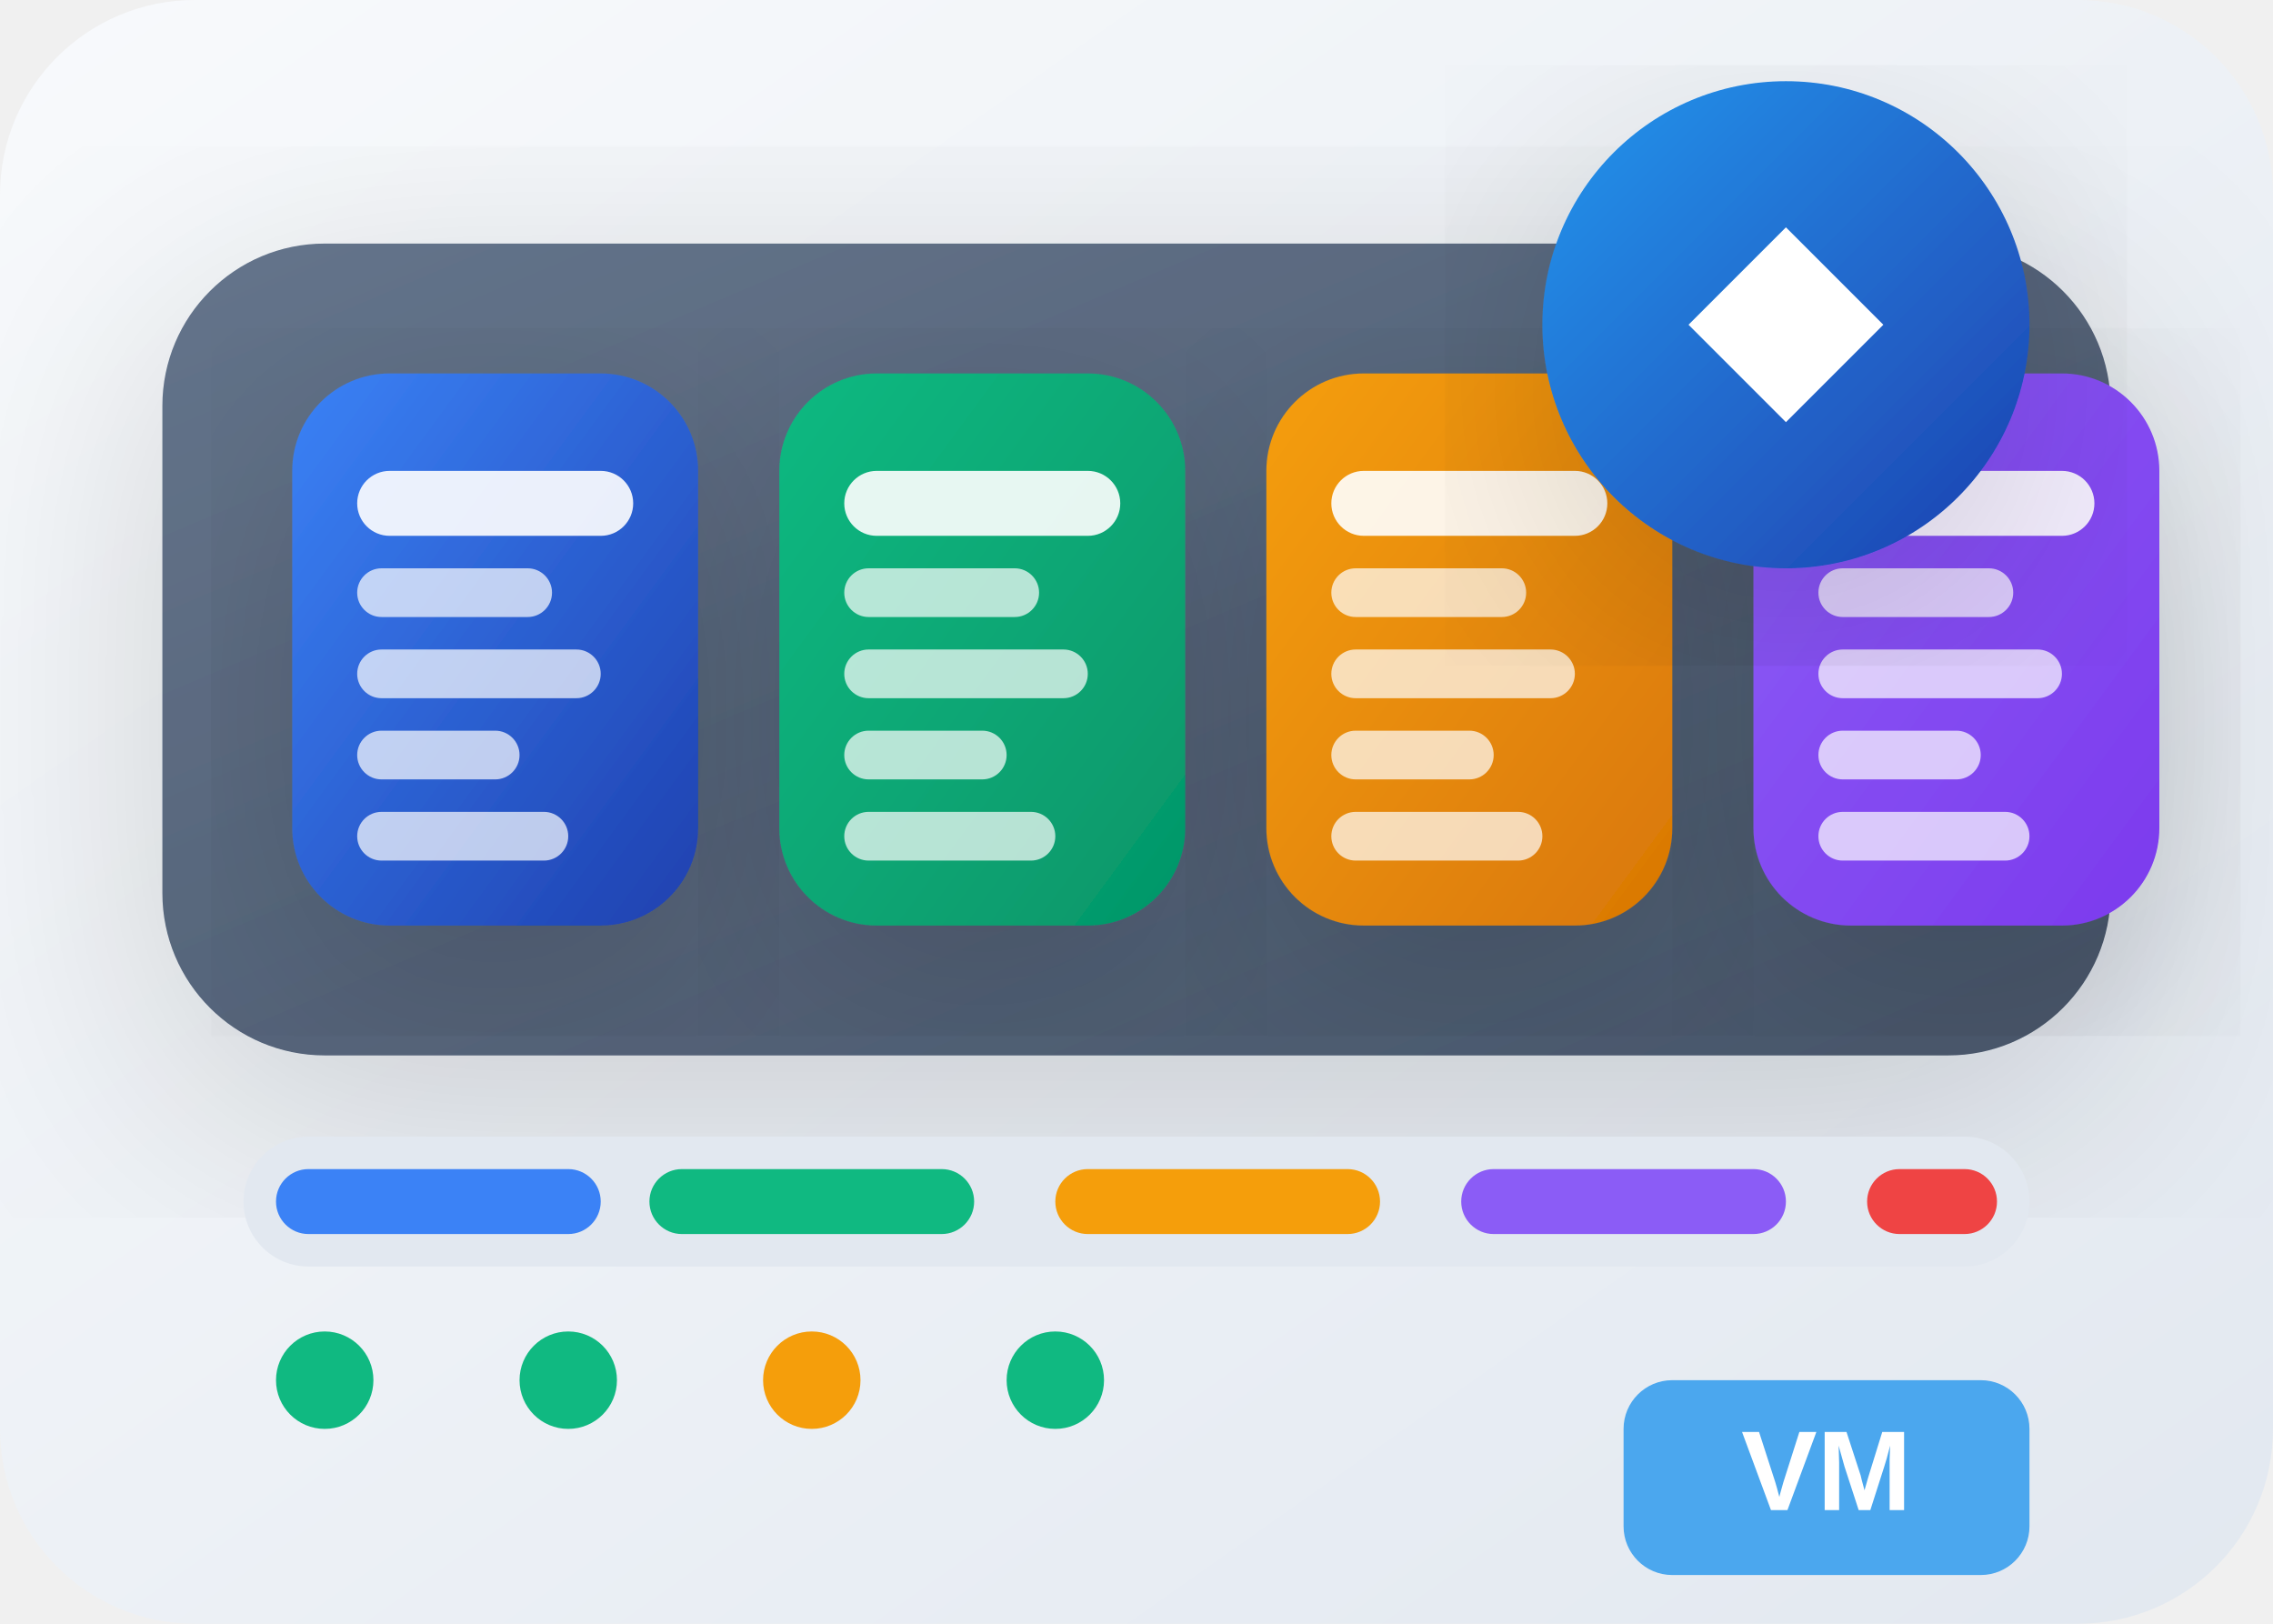
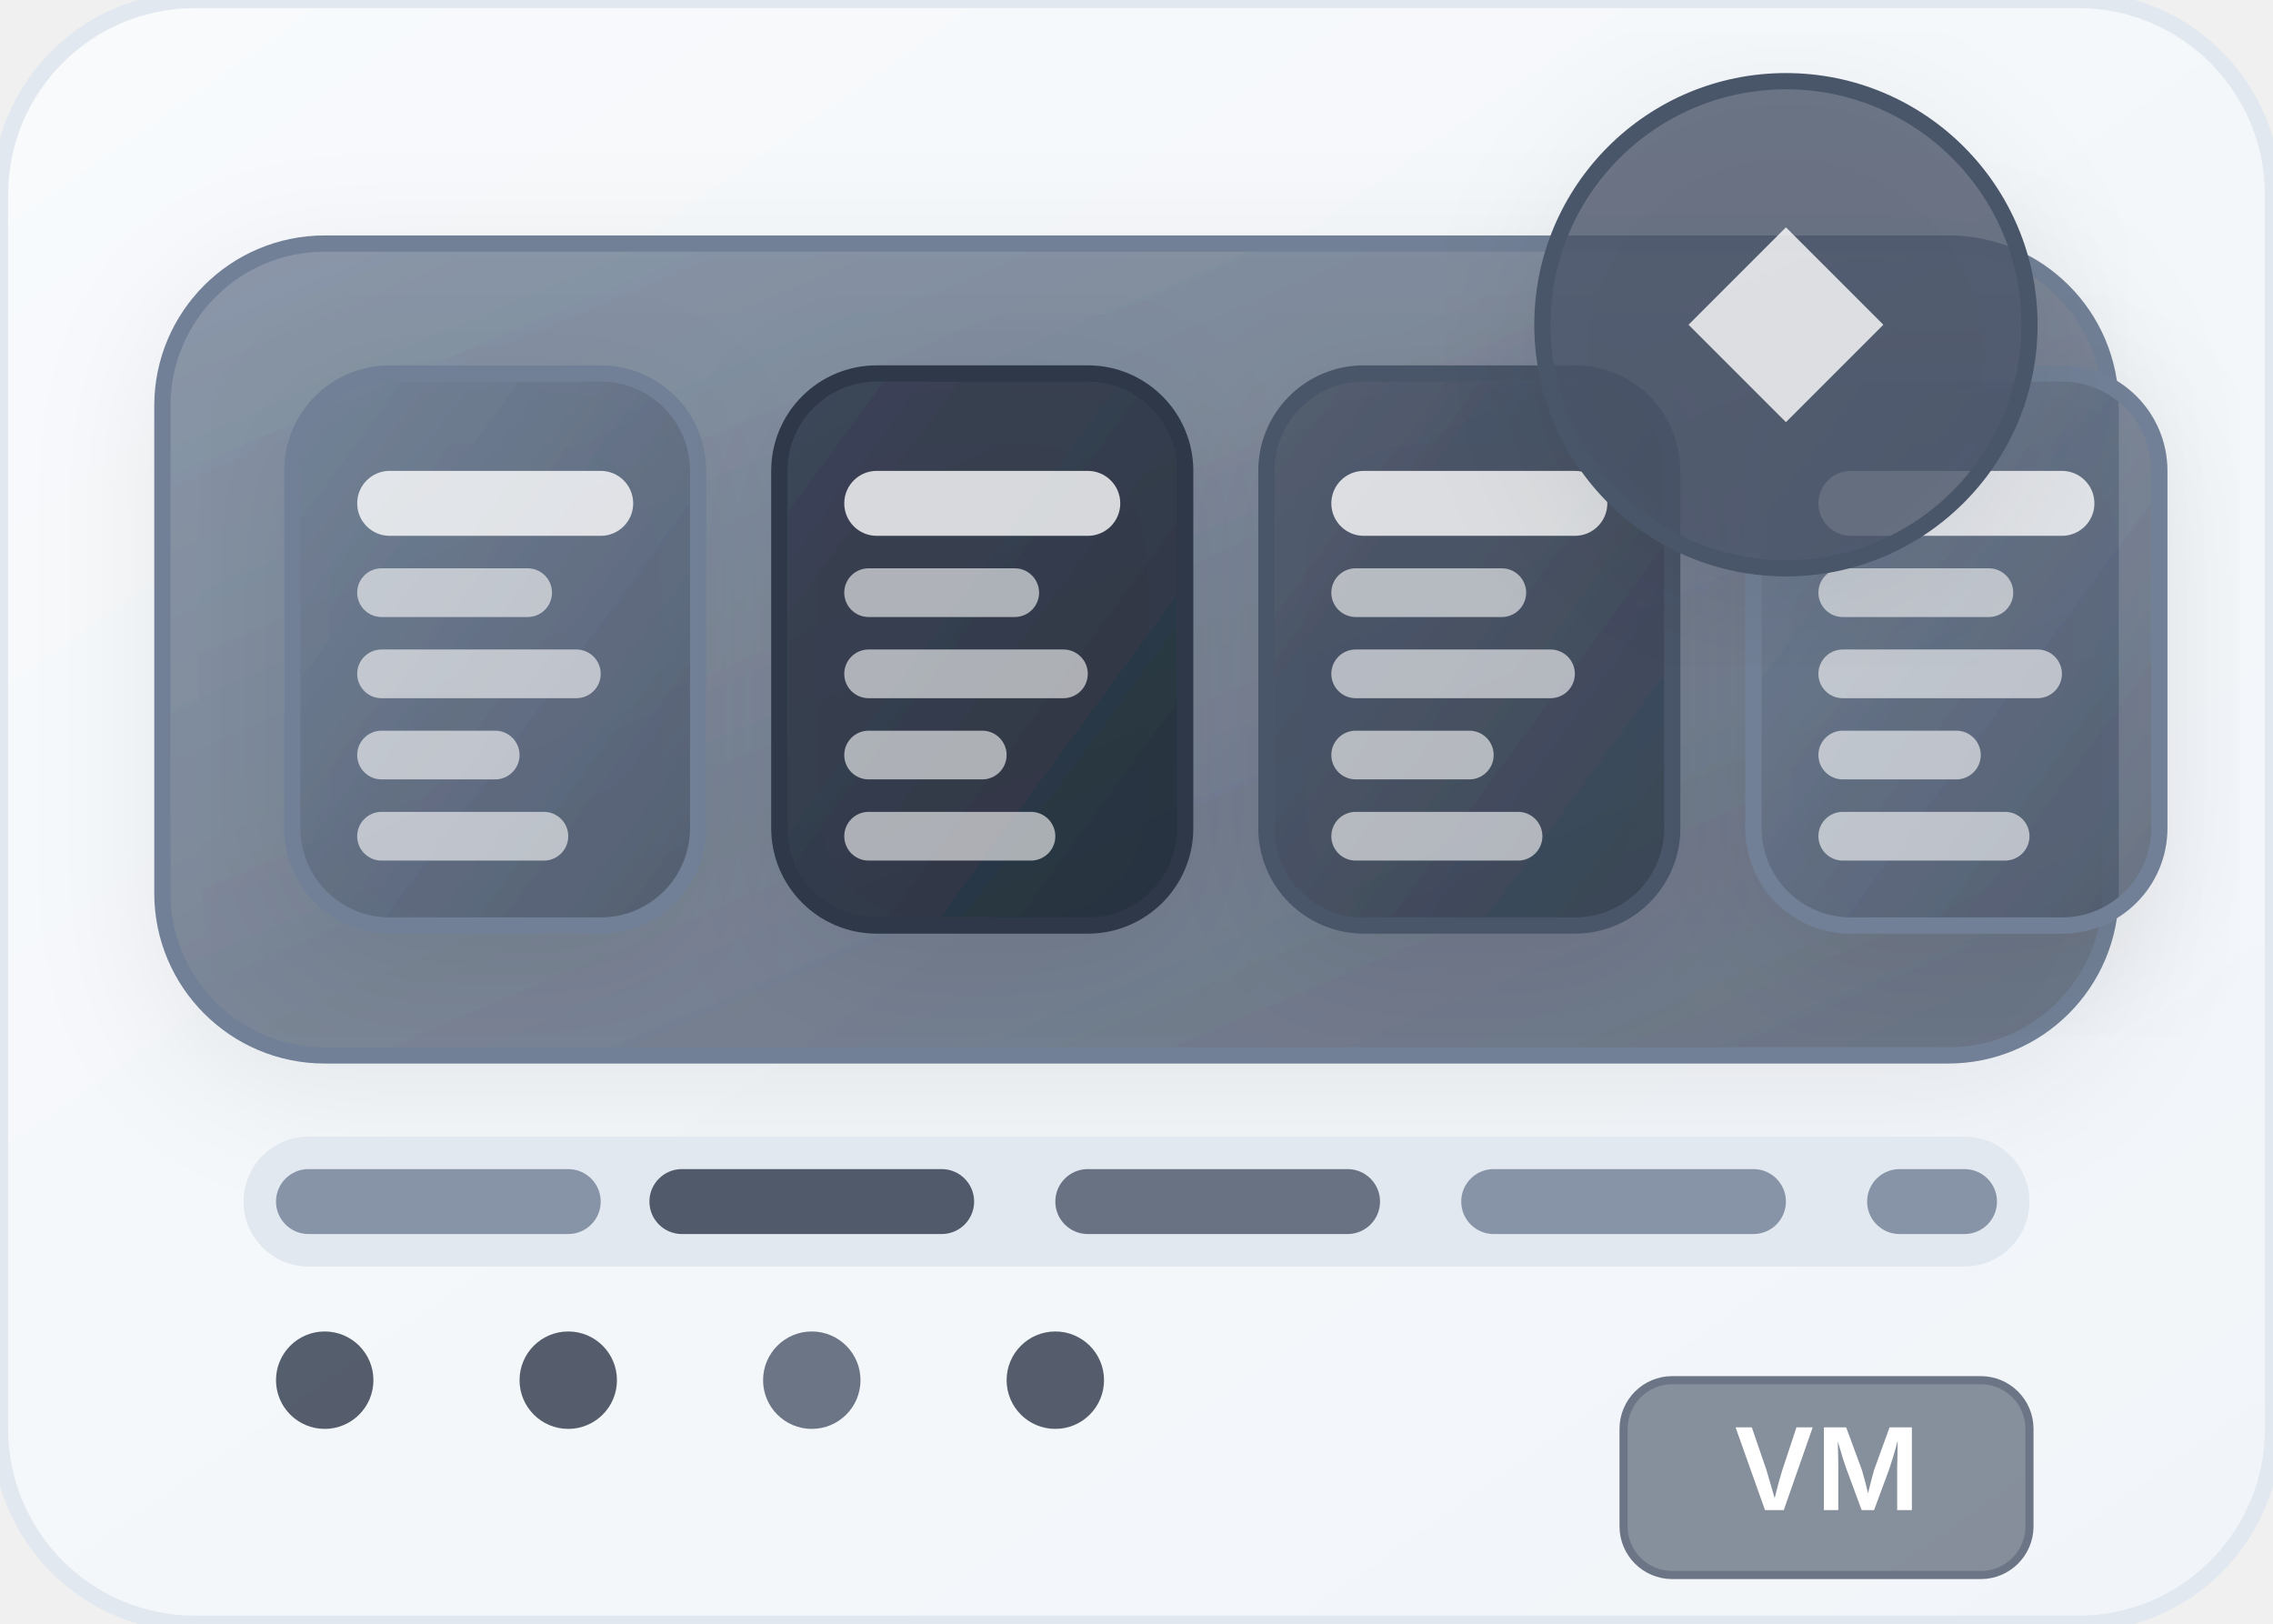
<svg xmlns="http://www.w3.org/2000/svg" width="140" height="100" viewBox="0 0 140 100" fill="none">
  <defs>
-     <linearGradient id="bg3" x1="0%" y1="0%" x2="100%" y2="100%">
+     <linearGradient id="bgGradient" x1="0%" y1="0%" x2="100%" y2="100%">
      <stop offset="0%" style="stop-color:#f8fafc;stop-opacity:1" />
-       <stop offset="100%" style="stop-color:#e2e8f0;stop-opacity:1" />
+       <stop offset="100%" style="stop-color:#f1f5f9;stop-opacity:1" />
    </linearGradient>
-     <linearGradient id="host1" x1="0%" y1="0%" x2="100%" y2="100%">
-       <stop offset="0%" style="stop-color:#64748b;stop-opacity:1" />
-       <stop offset="100%" style="stop-color:#475569;stop-opacity:1" />
+     <linearGradient id="hostGradient" x1="0%" y1="0%" x2="100%" y2="100%">
+       <stop offset="0%" style="stop-color:#718096;stop-opacity:0.8" />
+       <stop offset="100%" style="stop-color:#4a5568;stop-opacity:0.8" />
    </linearGradient>
-     <linearGradient id="container1" x1="0%" y1="0%" x2="100%" y2="100%">
-       <stop offset="0%" style="stop-color:#3b82f6;stop-opacity:1" />
-       <stop offset="100%" style="stop-color:#1e40af;stop-opacity:1" />
+     <linearGradient id="container1Gradient" x1="0%" y1="0%" x2="100%" y2="100%">
+       <stop offset="0%" style="stop-color:#718096;stop-opacity:0.8" />
+       <stop offset="100%" style="stop-color:#4a5568;stop-opacity:0.8" />
    </linearGradient>
-     <linearGradient id="container2" x1="0%" y1="0%" x2="100%" y2="100%">
-       <stop offset="0%" style="stop-color:#10b981;stop-opacity:1" />
-       <stop offset="100%" style="stop-color:#059669;stop-opacity:1" />
+     <linearGradient id="container2Gradient" x1="0%" y1="0%" x2="100%" y2="100%">
+       <stop offset="0%" style="stop-color:#2d3748;stop-opacity:0.8" />
+       <stop offset="100%" style="stop-color:#1a202c;stop-opacity:0.8" />
    </linearGradient>
-     <linearGradient id="container3" x1="0%" y1="0%" x2="100%" y2="100%">
-       <stop offset="0%" style="stop-color:#f59e0b;stop-opacity:1" />
-       <stop offset="100%" style="stop-color:#d97706;stop-opacity:1" />
+     <linearGradient id="container3Gradient" x1="0%" y1="0%" x2="100%" y2="100%">
+       <stop offset="0%" style="stop-color:#4a5568;stop-opacity:0.8" />
+       <stop offset="100%" style="stop-color:#2d3748;stop-opacity:0.8" />
    </linearGradient>
-     <linearGradient id="container4" x1="0%" y1="0%" x2="100%" y2="100%">
-       <stop offset="0%" style="stop-color:#8b5cf6;stop-opacity:1" />
-       <stop offset="100%" style="stop-color:#7c3aed;stop-opacity:1" />
+     <linearGradient id="container4Gradient" x1="0%" y1="0%" x2="100%" y2="100%">
+       <stop offset="0%" style="stop-color:#718096;stop-opacity:0.8" />
+       <stop offset="100%" style="stop-color:#4a5568;stop-opacity:0.8" />
    </linearGradient>
-     <linearGradient id="docker1" x1="0%" y1="0%" x2="100%" y2="100%">
-       <stop offset="0%" style="stop-color:#2496ed;stop-opacity:1" />
-       <stop offset="100%" style="stop-color:#1e40af;stop-opacity:1" />
+     <linearGradient id="dockerGradient" x1="0%" y1="0%" x2="100%" y2="100%">
+       <stop offset="0%" style="stop-color:#4a5568;stop-opacity:0.8" />
+       <stop offset="100%" style="stop-color:#4a5568;stop-opacity:0.8" />
    </linearGradient>
-     <filter id="shadow3" x="-20%" y="-20%" width="140%" height="140%">
-       <feDropShadow dx="0" dy="4" stdDeviation="8" flood-color="#000000" flood-opacity="0.15" />
+     <filter id="shadow" x="-20%" y="-20%" width="140%" height="140%">
+       <feDropShadow dx="0" dy="2" stdDeviation="4" flood-color="#000000" flood-opacity="0.08" />
    </filter>
  </defs>
-   <rect width="140" height="100" rx="12" fill="url(#bg3)" />
+   <rect width="140" height="100" rx="12" fill="url(#bgGradient)" stroke="#e2e8f0" stroke-width="1" />
  <g transform="translate(10, 15)">
-     <rect x="0" y="0" width="120" height="50" rx="10" fill="url(#host1)" filter="url(#shadow3)" />
+     <rect x="0" y="0" width="120" height="50" rx="10" fill="url(#hostGradient)" filter="url(#shadow)" stroke="#718096" stroke-width="1">
+       <animate attributeName="opacity" values="0.8;1;0.8" dur="3s" repeatCount="indefinite" />
+     </rect>
    <g transform="translate(8, 8)">
-       <rect x="0" y="0" width="25" height="34" rx="6" fill="url(#container1)" filter="url(#shadow3)" />
-       <rect x="4" y="6" width="17" height="4" rx="2" fill="#ffffff" opacity="0.9" />
-       <rect x="4" y="12" width="12" height="3" rx="1.5" fill="#ffffff" opacity="0.7" />
-       <rect x="4" y="17" width="15" height="3" rx="1.5" fill="#ffffff" opacity="0.7" />
-       <rect x="4" y="22" width="10" height="3" rx="1.5" fill="#ffffff" opacity="0.7" />
-       <rect x="4" y="27" width="13" height="3" rx="1.5" fill="#ffffff" opacity="0.7" />
+       <rect x="0" y="0" width="25" height="34" rx="6" fill="url(#container1Gradient)" filter="url(#shadow)" stroke="#718096" stroke-width="1">
+         <animate attributeName="opacity" values="0.8;1;0.8" dur="3s" repeatCount="indefinite" />
+       </rect>
+       <rect x="4" y="6" width="17" height="4" rx="2" fill="white" opacity="0.8" />
+       <rect x="4" y="12" width="12" height="3" rx="1.5" fill="white" opacity="0.6" />
+       <rect x="4" y="17" width="15" height="3" rx="1.5" fill="white" opacity="0.6" />
+       <rect x="4" y="22" width="10" height="3" rx="1.5" fill="white" opacity="0.6" />
+       <rect x="4" y="27" width="13" height="3" rx="1.5" fill="white" opacity="0.6" />
    </g>
    <g transform="translate(38, 8)">
-       <rect x="0" y="0" width="25" height="34" rx="6" fill="url(#container2)" filter="url(#shadow3)" />
-       <rect x="4" y="6" width="17" height="4" rx="2" fill="#ffffff" opacity="0.9" />
-       <rect x="4" y="12" width="12" height="3" rx="1.5" fill="#ffffff" opacity="0.7" />
-       <rect x="4" y="17" width="15" height="3" rx="1.5" fill="#ffffff" opacity="0.7" />
-       <rect x="4" y="22" width="10" height="3" rx="1.5" fill="#ffffff" opacity="0.7" />
-       <rect x="4" y="27" width="13" height="3" rx="1.5" fill="#ffffff" opacity="0.7" />
+       <rect x="0" y="0" width="25" height="34" rx="6" fill="url(#container2Gradient)" filter="url(#shadow)" stroke="#2d3748" stroke-width="1">
+         <animate attributeName="opacity" values="0.8;1;0.8" dur="3s" repeatCount="indefinite" begin="0.5s" />
+       </rect>
+       <rect x="4" y="6" width="17" height="4" rx="2" fill="white" opacity="0.8" />
+       <rect x="4" y="12" width="12" height="3" rx="1.5" fill="white" opacity="0.6" />
+       <rect x="4" y="17" width="15" height="3" rx="1.5" fill="white" opacity="0.6" />
+       <rect x="4" y="22" width="10" height="3" rx="1.5" fill="white" opacity="0.6" />
+       <rect x="4" y="27" width="13" height="3" rx="1.5" fill="white" opacity="0.6" />
    </g>
    <g transform="translate(68, 8)">
-       <rect x="0" y="0" width="25" height="34" rx="6" fill="url(#container3)" filter="url(#shadow3)" />
-       <rect x="4" y="6" width="17" height="4" rx="2" fill="#ffffff" opacity="0.9" />
-       <rect x="4" y="12" width="12" height="3" rx="1.5" fill="#ffffff" opacity="0.7" />
-       <rect x="4" y="17" width="15" height="3" rx="1.5" fill="#ffffff" opacity="0.7" />
-       <rect x="4" y="22" width="10" height="3" rx="1.5" fill="#ffffff" opacity="0.7" />
-       <rect x="4" y="27" width="13" height="3" rx="1.5" fill="#ffffff" opacity="0.7" />
+       <rect x="0" y="0" width="25" height="34" rx="6" fill="url(#container3Gradient)" filter="url(#shadow)" stroke="#4a5568" stroke-width="1">
+         <animate attributeName="opacity" values="0.8;1;0.8" dur="3s" repeatCount="indefinite" begin="1s" />
+       </rect>
+       <rect x="4" y="6" width="17" height="4" rx="2" fill="white" opacity="0.8" />
+       <rect x="4" y="12" width="12" height="3" rx="1.5" fill="white" opacity="0.6" />
+       <rect x="4" y="17" width="15" height="3" rx="1.5" fill="white" opacity="0.6" />
+       <rect x="4" y="22" width="10" height="3" rx="1.5" fill="white" opacity="0.6" />
+       <rect x="4" y="27" width="13" height="3" rx="1.5" fill="white" opacity="0.6" />
    </g>
    <g transform="translate(98, 8)">
-       <rect x="0" y="0" width="25" height="34" rx="6" fill="url(#container4)" filter="url(#shadow3)" />
-       <rect x="4" y="6" width="17" height="4" rx="2" fill="#ffffff" opacity="0.9" />
-       <rect x="4" y="12" width="12" height="3" rx="1.5" fill="#ffffff" opacity="0.7" />
-       <rect x="4" y="17" width="15" height="3" rx="1.5" fill="#ffffff" opacity="0.7" />
-       <rect x="4" y="22" width="10" height="3" rx="1.5" fill="#ffffff" opacity="0.7" />
-       <rect x="4" y="27" width="13" height="3" rx="1.5" fill="#ffffff" opacity="0.7" />
+       <rect x="0" y="0" width="25" height="34" rx="6" fill="url(#container4Gradient)" filter="url(#shadow)" stroke="#718096" stroke-width="1">
+         <animate attributeName="opacity" values="0.8;1;0.8" dur="3s" repeatCount="indefinite" begin="1.5s" />
+       </rect>
+       <rect x="4" y="6" width="17" height="4" rx="2" fill="white" opacity="0.8" />
+       <rect x="4" y="12" width="12" height="3" rx="1.5" fill="white" opacity="0.6" />
+       <rect x="4" y="17" width="15" height="3" rx="1.5" fill="white" opacity="0.6" />
+       <rect x="4" y="22" width="10" height="3" rx="1.5" fill="white" opacity="0.6" />
+       <rect x="4" y="27" width="13" height="3" rx="1.5" fill="white" opacity="0.6" />
    </g>
  </g>
  <g transform="translate(110, 20)">
-     <circle cx="0" cy="0" r="15" fill="url(#docker1)" filter="url(#shadow3)" />
-     <path d="M -6 0 L 0 -6 L 6 0 L 0 6 Z" fill="#ffffff" />
+     <circle cx="0" cy="0" r="15" fill="url(#dockerGradient)" filter="url(#shadow)" stroke="#4a5568" stroke-width="1">
+       <animate attributeName="opacity" values="0.8;1;0.8" dur="3s" repeatCount="indefinite" begin="2s" />
+     </circle>
+     <path d="M -6 0 L 0 -6 L 6 0 L 0 6 Z" fill="white" opacity="0.8" />
  </g>
  <g transform="translate(15, 70)">
    <rect x="0" y="0" width="110" height="8" rx="4" fill="#e2e8f0" />
-     <rect x="2" y="2" width="20" height="4" rx="2" fill="#3b82f6" />
-     <rect x="25" y="2" width="20" height="4" rx="2" fill="#10b981" />
-     <rect x="50" y="2" width="20" height="4" rx="2" fill="#f59e0b" />
-     <rect x="75" y="2" width="20" height="4" rx="2" fill="#8b5cf6" />
-     <rect x="100" y="2" width="8" height="4" rx="2" fill="#ef4444" />
+     <rect x="2" y="2" width="20" height="4" rx="2" fill="#718096" opacity="0.8">
+       <animate attributeName="opacity" values="0.8;1;0.8" dur="2s" repeatCount="indefinite" />
+     </rect>
+     <rect x="25" y="2" width="20" height="4" rx="2" fill="#2d3748" opacity="0.8">
+       <animate attributeName="opacity" values="0.8;1;0.8" dur="2s" repeatCount="indefinite" begin="0.3s" />
+     </rect>
+     <rect x="50" y="2" width="20" height="4" rx="2" fill="#4a5568" opacity="0.8">
+       <animate attributeName="opacity" values="0.8;1;0.8" dur="2s" repeatCount="indefinite" begin="0.6s" />
+     </rect>
+     <rect x="75" y="2" width="20" height="4" rx="2" fill="#718096" opacity="0.8">
+       <animate attributeName="opacity" values="0.8;1;0.8" dur="2s" repeatCount="indefinite" begin="0.9s" />
+     </rect>
+     <rect x="100" y="2" width="8" height="4" rx="2" fill="#718096" opacity="0.8">
+       <animate attributeName="opacity" values="0.8;1;0.8" dur="2s" repeatCount="indefinite" begin="1.2s" />
+     </rect>
  </g>
  <g transform="translate(20, 85)">
-     <circle cx="0" cy="0" r="3" fill="#10b981" />
-     <circle cx="15" cy="0" r="3" fill="#10b981" />
-     <circle cx="30" cy="0" r="3" fill="#f59e0b" />
-     <circle cx="45" cy="0" r="3" fill="#10b981" />
+     <circle cx="0" cy="0" r="3" fill="#2d3748" opacity="0.8">
+       <animate attributeName="opacity" values="0.8;1;0.8" dur="2s" repeatCount="indefinite" />
+     </circle>
+     <circle cx="15" cy="0" r="3" fill="#2d3748" opacity="0.8">
+       <animate attributeName="opacity" values="0.8;1;0.8" dur="2s" repeatCount="indefinite" begin="0.3s" />
+     </circle>
+     <circle cx="30" cy="0" r="3" fill="#4a5568" opacity="0.8">
+       <animate attributeName="opacity" values="0.8;1;0.8" dur="2s" repeatCount="indefinite" begin="0.6s" />
+     </circle>
+     <circle cx="45" cy="0" r="3" fill="#2d3748" opacity="0.8">
+       <animate attributeName="opacity" values="0.8;1;0.8" dur="2s" repeatCount="indefinite" begin="0.9s" />
+     </circle>
  </g>
  <g transform="translate(100, 85)">
-     <rect x="0" y="0" width="25" height="12" rx="3" fill="#2496ed" opacity="0.8" />
-     <text x="12.5" y="8" text-anchor="middle" font-family="Arial, sans-serif" font-size="7" fill="#ffffff" font-weight="bold">VM</text>
+     <rect x="0" y="0" width="25" height="12" rx="3" fill="url(#dockerGradient)" opacity="0.8" stroke="#4a5568" stroke-width="0.5">
+       <animate attributeName="opacity" values="0.8;1;0.8" dur="2s" repeatCount="indefinite" />
+     </rect>
+     <text x="12.5" y="8" text-anchor="middle" font-family="system-ui, -apple-system, sans-serif" font-size="7" fill="white" font-weight="600">VM</text>
  </g>
</svg>
